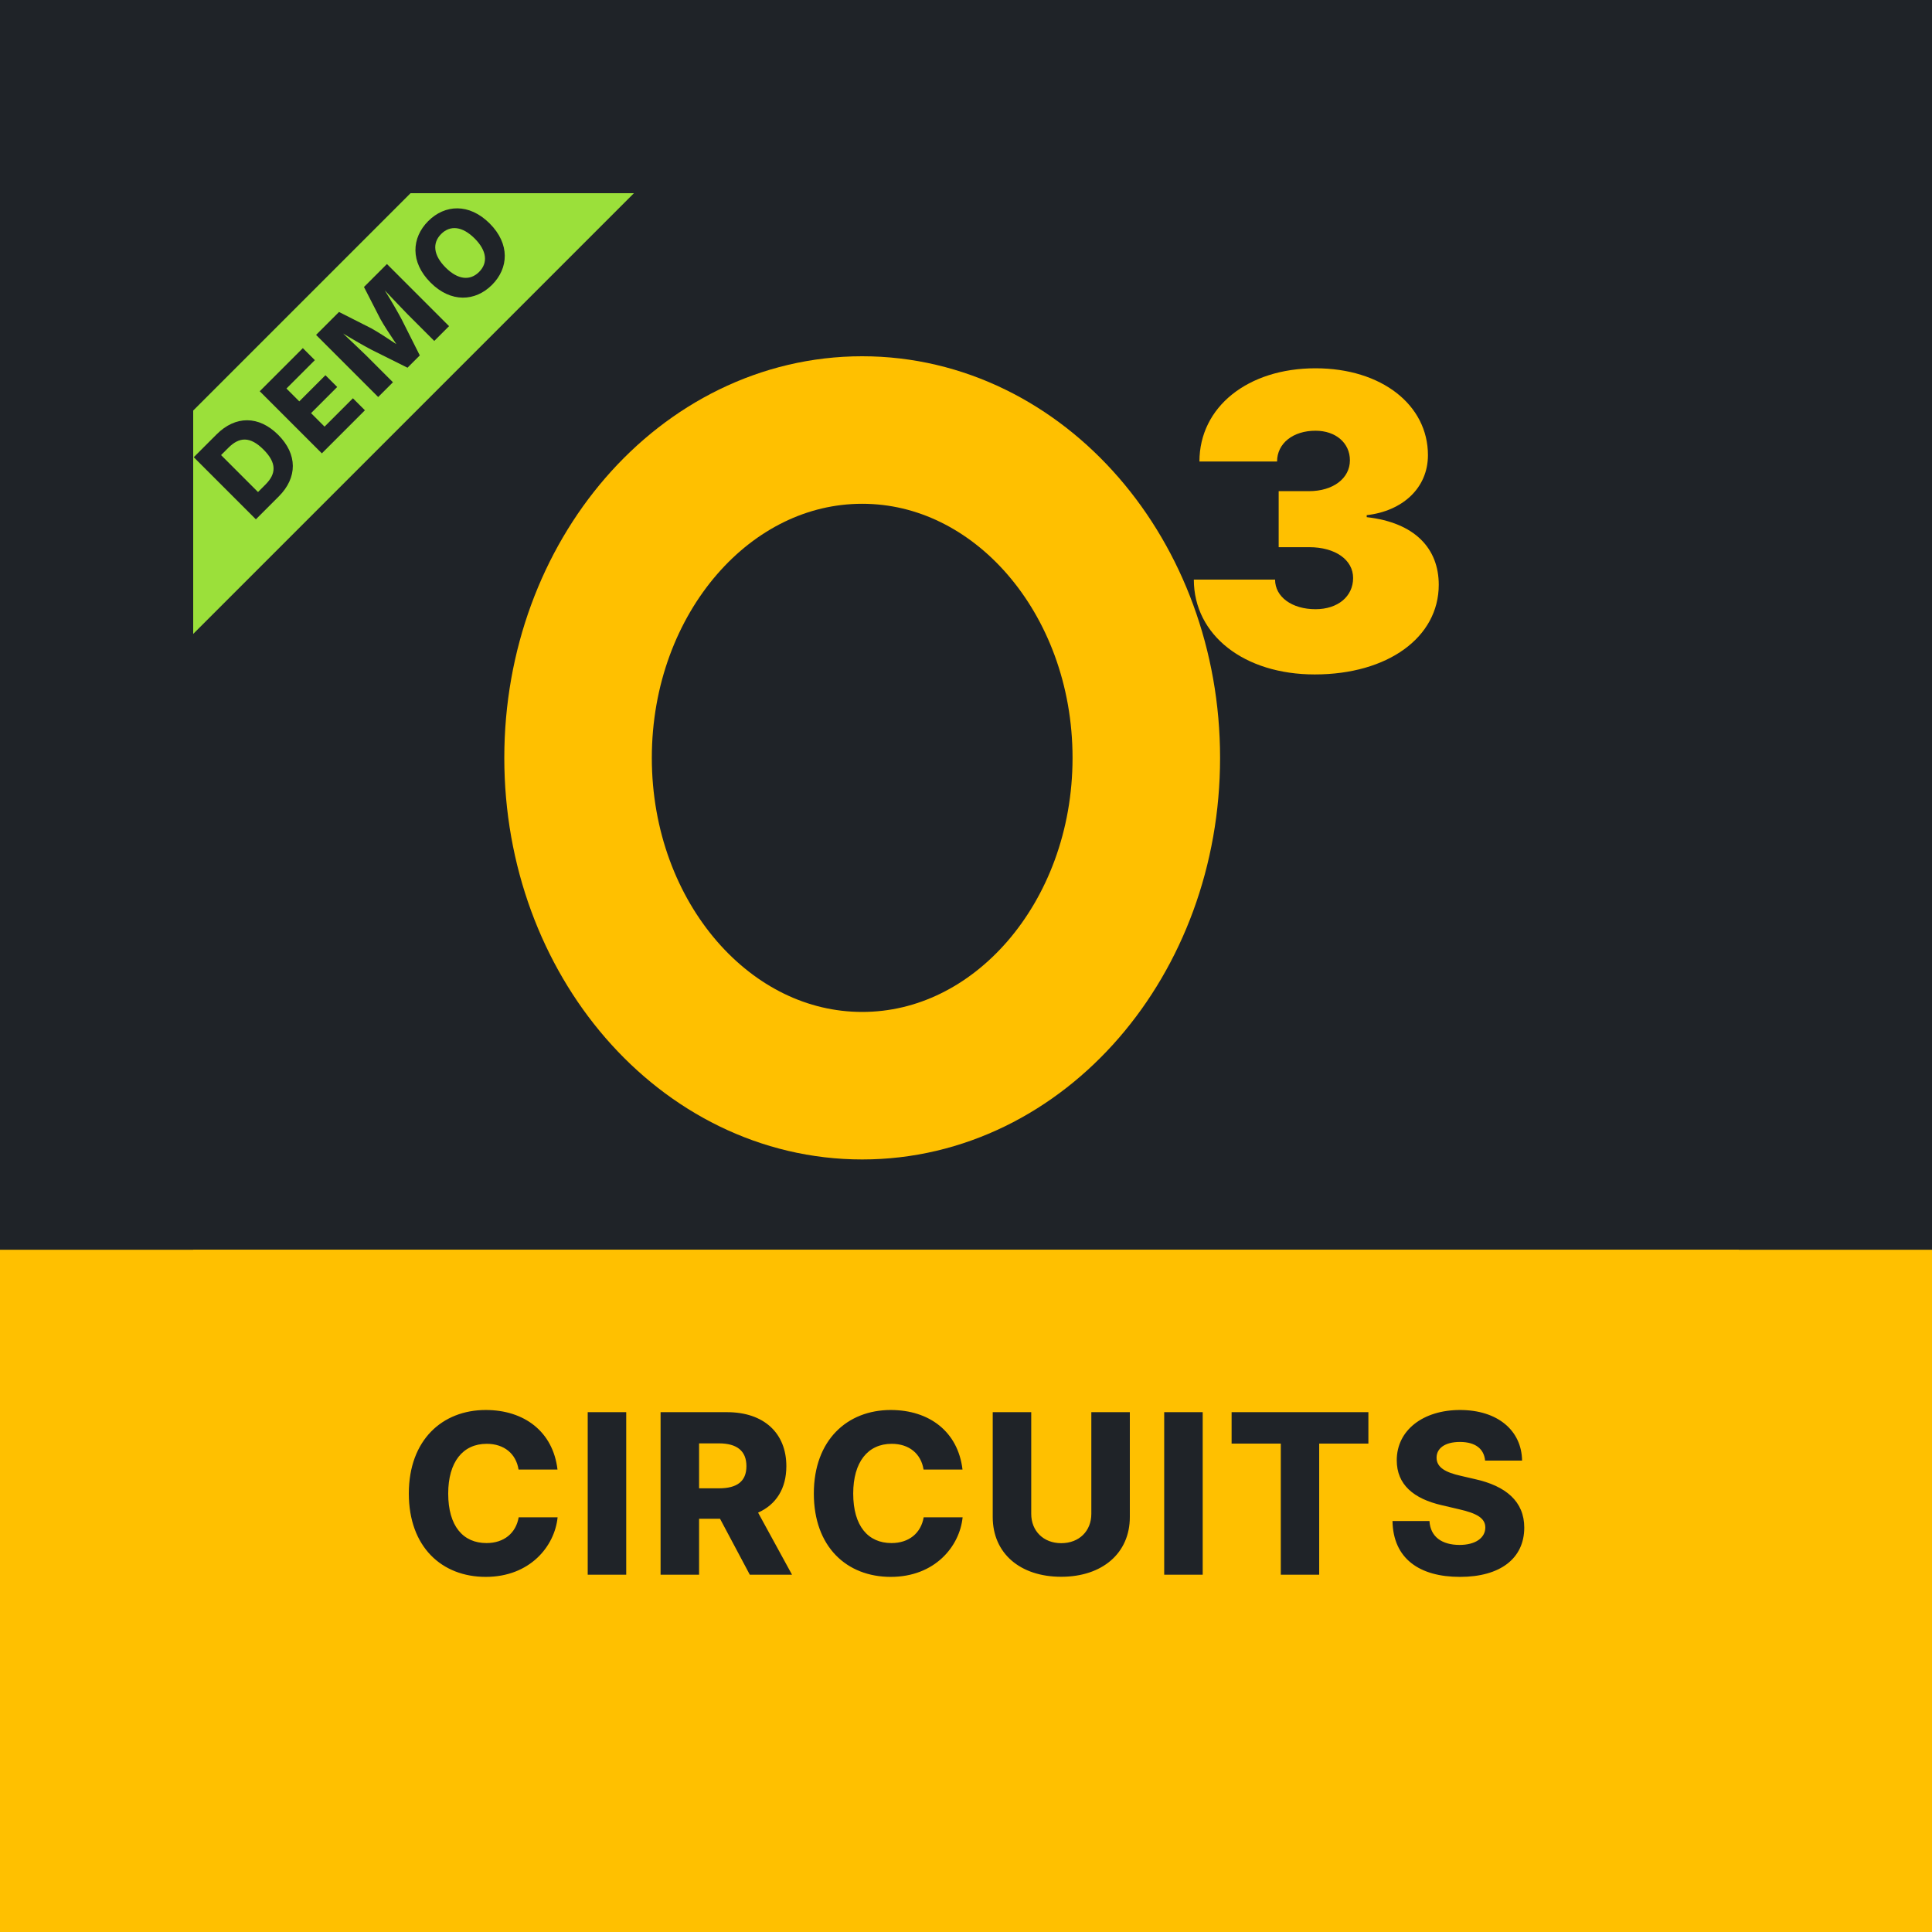
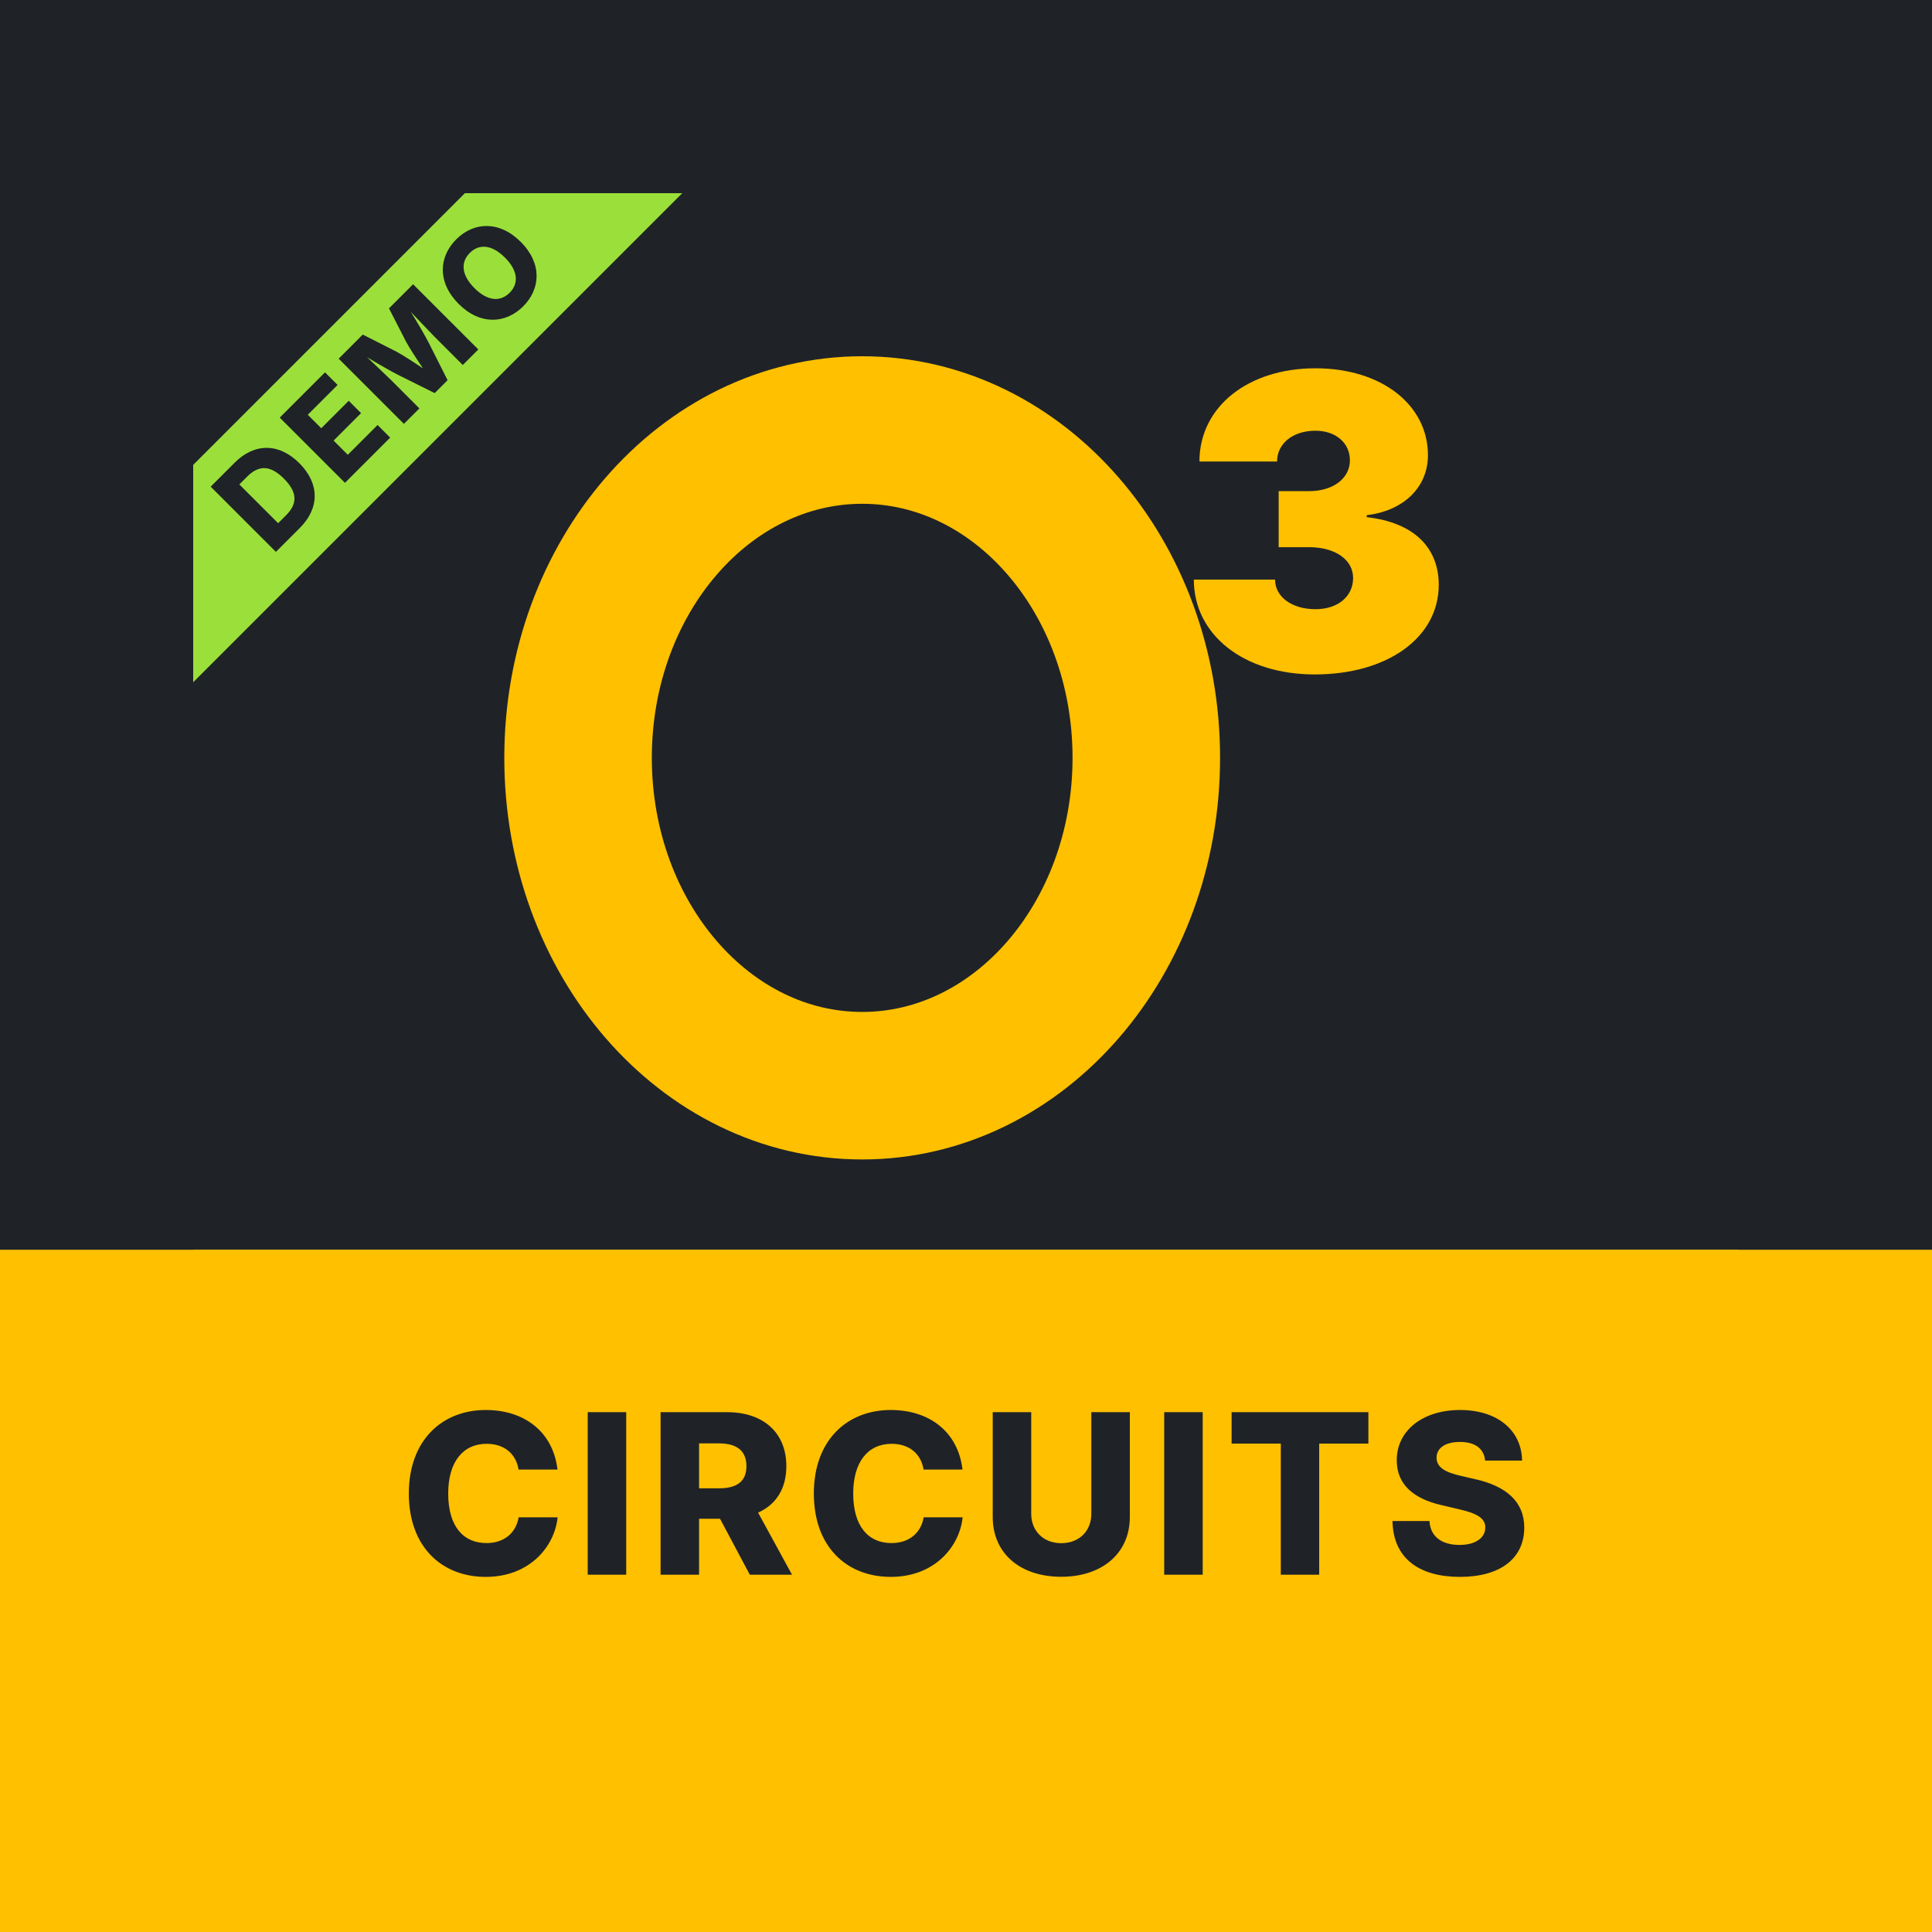
<svg xmlns="http://www.w3.org/2000/svg" viewBox="0 0 512 512">
  <defs>
    <clipPath id="t">
      <rect width="512" height="512" rx="0.001" />
    </clipPath>
  </defs>
  <rect width="512" height="512" rx="0" fill="#1F2328" />
  <rect y="331.2" width="512" height="180.8" fill="#FFC000" />
  <g transform="translate(256 256) scale(.8) translate(-256 -256)">
    <ellipse cx="221.61" cy="187.05" rx="94.12" ry="108.6" fill="none" stroke="#FFC000" stroke-width="48.87" />
    <path fill="#FFC000" d="M371.509 159.416C395.702 159.416 412.605 147.153 412.605 129.72C412.605 117.657 404.651 109.106 388.742 107.316V106.653C400.475 105.328 409.025 97.771 409.025 86.768C409.025 70.131 393.647 58.001 371.774 58.001C349.37 58.001 333.329 70.794 333.329 88.889H359.047C359.047 82.857 364.35 78.682 371.774 78.682C378.468 78.682 383.175 82.725 383.175 88.492C383.175 94.457 377.607 98.699 369.653 98.699H359.577V117.259H369.653C378.336 117.259 384.235 121.435 384.235 127.467C384.235 133.565 379.198 137.807 371.774 137.807C364.018 137.807 358.384 133.764 358.384 127.997H331.473C331.473 146.424 348.177 159.416 371.509 159.416Z" />
    <rect y="350" width="512" height="162" fill="#FFC000" />
    <path fill="#1F2328" d="M96.904 458.363C111.538 458.363 119.74 448.245 120.715 438.634H107.816C106.913 443.873 102.938 447.161 97.157 447.161C89.424 447.161 84.474 441.561 84.474 430.757C84.474 420.315 89.316 414.281 97.229 414.281C103.01 414.281 106.949 417.569 107.78 422.808H120.679C119.198 410.27 109.695 403.079 96.904 403.079C82.559 403.079 71.43 412.98 71.43 430.757C71.43 448.426 82.342 458.363 96.904 458.363ZM143.444 403.802H130.689V457.64H143.444ZM154.827 457.64H167.582V439.104H174.519L184.383 457.64H198.367L187.129 437.08C193.091 434.407 196.488 429.131 196.488 421.688C196.488 410.703 189.008 403.802 176.868 403.802H154.827ZM167.582 429.023V414.136H174.158C180.156 414.136 183.263 416.665 183.263 421.688C183.263 426.71 180.156 429.023 174.194 429.023ZM231.068 458.363C245.702 458.363 253.904 448.245 254.879 438.634H241.98C241.077 443.873 237.102 447.161 231.321 447.161C223.588 447.161 218.638 441.561 218.638 430.757C218.638 420.315 223.48 414.281 231.393 414.281C237.174 414.281 241.113 417.569 241.944 422.808H254.843C253.362 410.27 243.859 403.079 231.068 403.079C216.723 403.079 205.594 412.98 205.594 430.757C205.594 448.426 216.506 458.363 231.068 458.363ZM287.544 458.327C301.094 458.327 310.272 450.558 310.272 438.526V403.802H297.517V437.478C297.517 443.151 293.506 447.198 287.544 447.198C281.655 447.198 277.608 443.151 277.608 437.478V403.802H264.853V438.526C264.853 450.558 273.922 458.327 287.544 458.327ZM334.41 403.802H321.655V457.64H334.41ZM343.986 414.208H360.282V457.64H373V414.208H389.296V403.802H343.986ZM419.649 458.363C432.982 458.363 440.931 452.256 440.931 442.031C440.931 433.431 434.897 428.228 424.491 425.952L419.83 424.868C415.024 423.784 411.88 422.194 411.88 418.869C411.88 415.87 414.518 413.666 419.613 413.666C424.744 413.666 427.598 415.943 427.959 419.845H440.208C440.064 409.872 432.115 403.079 419.649 403.079C407.436 403.079 398.692 409.764 398.692 419.737C398.692 427.83 404.329 432.492 413.615 434.623L419.324 435.96C425.213 437.297 428.032 438.923 428.032 441.994C428.032 445.427 424.78 447.776 419.504 447.776C413.687 447.776 409.821 445.102 409.532 439.863H397.283C397.5 452.292 406.171 458.363 419.649 458.363Z" />
    <g clip-path="url(#t)">
-       <path d="M0 72L72 0H146L0 146Z" fill="#9BE03A" />
-       <g transform="translate(54.5 54.5) rotate(-45)">
-         <path fill="#1F2328" d="M-51.008 14.0C-42.16 14.0 -36.691 8.531 -36.691 -0.551C-36.691 -9.633 -42.16 -15.102 -51.008 -15.102H-61.711V14.0ZM-54.816 8.102V-9.203H-51.398C-46.301 -9.203 -43.586 -6.859 -43.586 -0.551C-43.586 5.758 -46.301 8.102 -51.301 8.102ZM-30.805 14.0H-10.629V8.375H-23.91V2.047H-11.664V-3.461H-23.91V-9.477H-10.609V-15.102H-30.805ZM-4.41 14.0H2.504V1.461C2.504 -0.707 2.328 -5.277 2.25 -9.105C3.246 -5.004 4.438 -0.688 5.121 1.461L9.32 14.0H15.082L19.223 1.461C19.926 -0.766 21.156 -5.277 22.113 -9.438C22.035 -5.512 21.859 -0.746 21.859 1.461V14.0H28.793V-15.102H18.031L14.379 -3.773C13.793 -1.781 12.895 2.398 12.23 5.875C11.547 2.398 10.648 -1.781 10.043 -3.773L6.332 -15.102H-4.41ZM48.527 14.391C56.32 14.391 62.355 9.059 62.355 -0.531C62.355 -10.141 56.32 -15.492 48.527 -15.492C40.695 -15.492 34.66 -10.141 34.66 -0.531C34.66 9.02 40.695 14.391 48.527 14.391ZM48.527 8.336C44.289 8.336 41.711 5.211 41.711 -0.531C41.711 -6.293 44.289 -9.438 48.527 -9.438C52.746 -9.438 55.324 -6.312 55.324 -0.531C55.324 5.211 52.746 8.336 48.527 8.336Z" />
+       <path d="M0 90L90 0H162L0 162Z" fill="#9BE03A" />
+       <g transform="translate(62.5 62.5) rotate(-45)">
+         <path fill="#1F2328" d="M-53.408 15.0C-44.118 15.0 -38.376 9.258 -38.376 -0.278C-38.376 -9.814 -44.118 -15.557 -53.408 -15.557H-64.646V15.0ZM-57.407 8.807V-9.363H-53.818C-48.466 -9.363 -45.615 -6.902 -45.615 -0.278C-45.615 6.346 -48.466 8.807 -53.716 8.807ZM-32.295 15.0H-11.11V9.094H-25.056V2.449H-12.197V-3.334H-25.056V-9.65H-11.09V-15.557H-32.295ZM-4.681 15.0H2.579V1.834C2.579 -0.442 2.395 -5.241 2.312 -9.261C3.358 -4.954 4.609 -0.422 5.327 1.834L9.736 15.0H15.786L20.134 1.834C20.872 -0.504 22.164 -5.241 23.169 -9.609C23.087 -5.487 22.902 -0.483 22.902 1.834V15.0H30.183V-15.557H18.883L15.048 -3.662C14.433 -1.57 13.489 2.818 12.792 6.469C12.074 2.818 11.131 -1.57 10.495 -3.662L6.599 -15.557H-4.681ZM50.804 15.41C58.986 15.41 65.323 9.812 65.323 -0.258C65.323 -10.348 58.986 -15.967 50.804 -15.967C42.58 -15.967 36.243 -10.348 36.243 -0.258C36.243 9.771 42.58 15.41 50.804 15.41ZM50.804 9.053C46.354 9.053 43.646 5.771 43.646 -0.258C43.646 -6.308 46.354 -9.609 50.804 -9.609C55.233 -9.609 57.94 -6.328 57.94 -0.258C57.94 5.771 55.233 9.053 50.804 9.053Z" />
      </g>
    </g>
  </g>
</svg>
